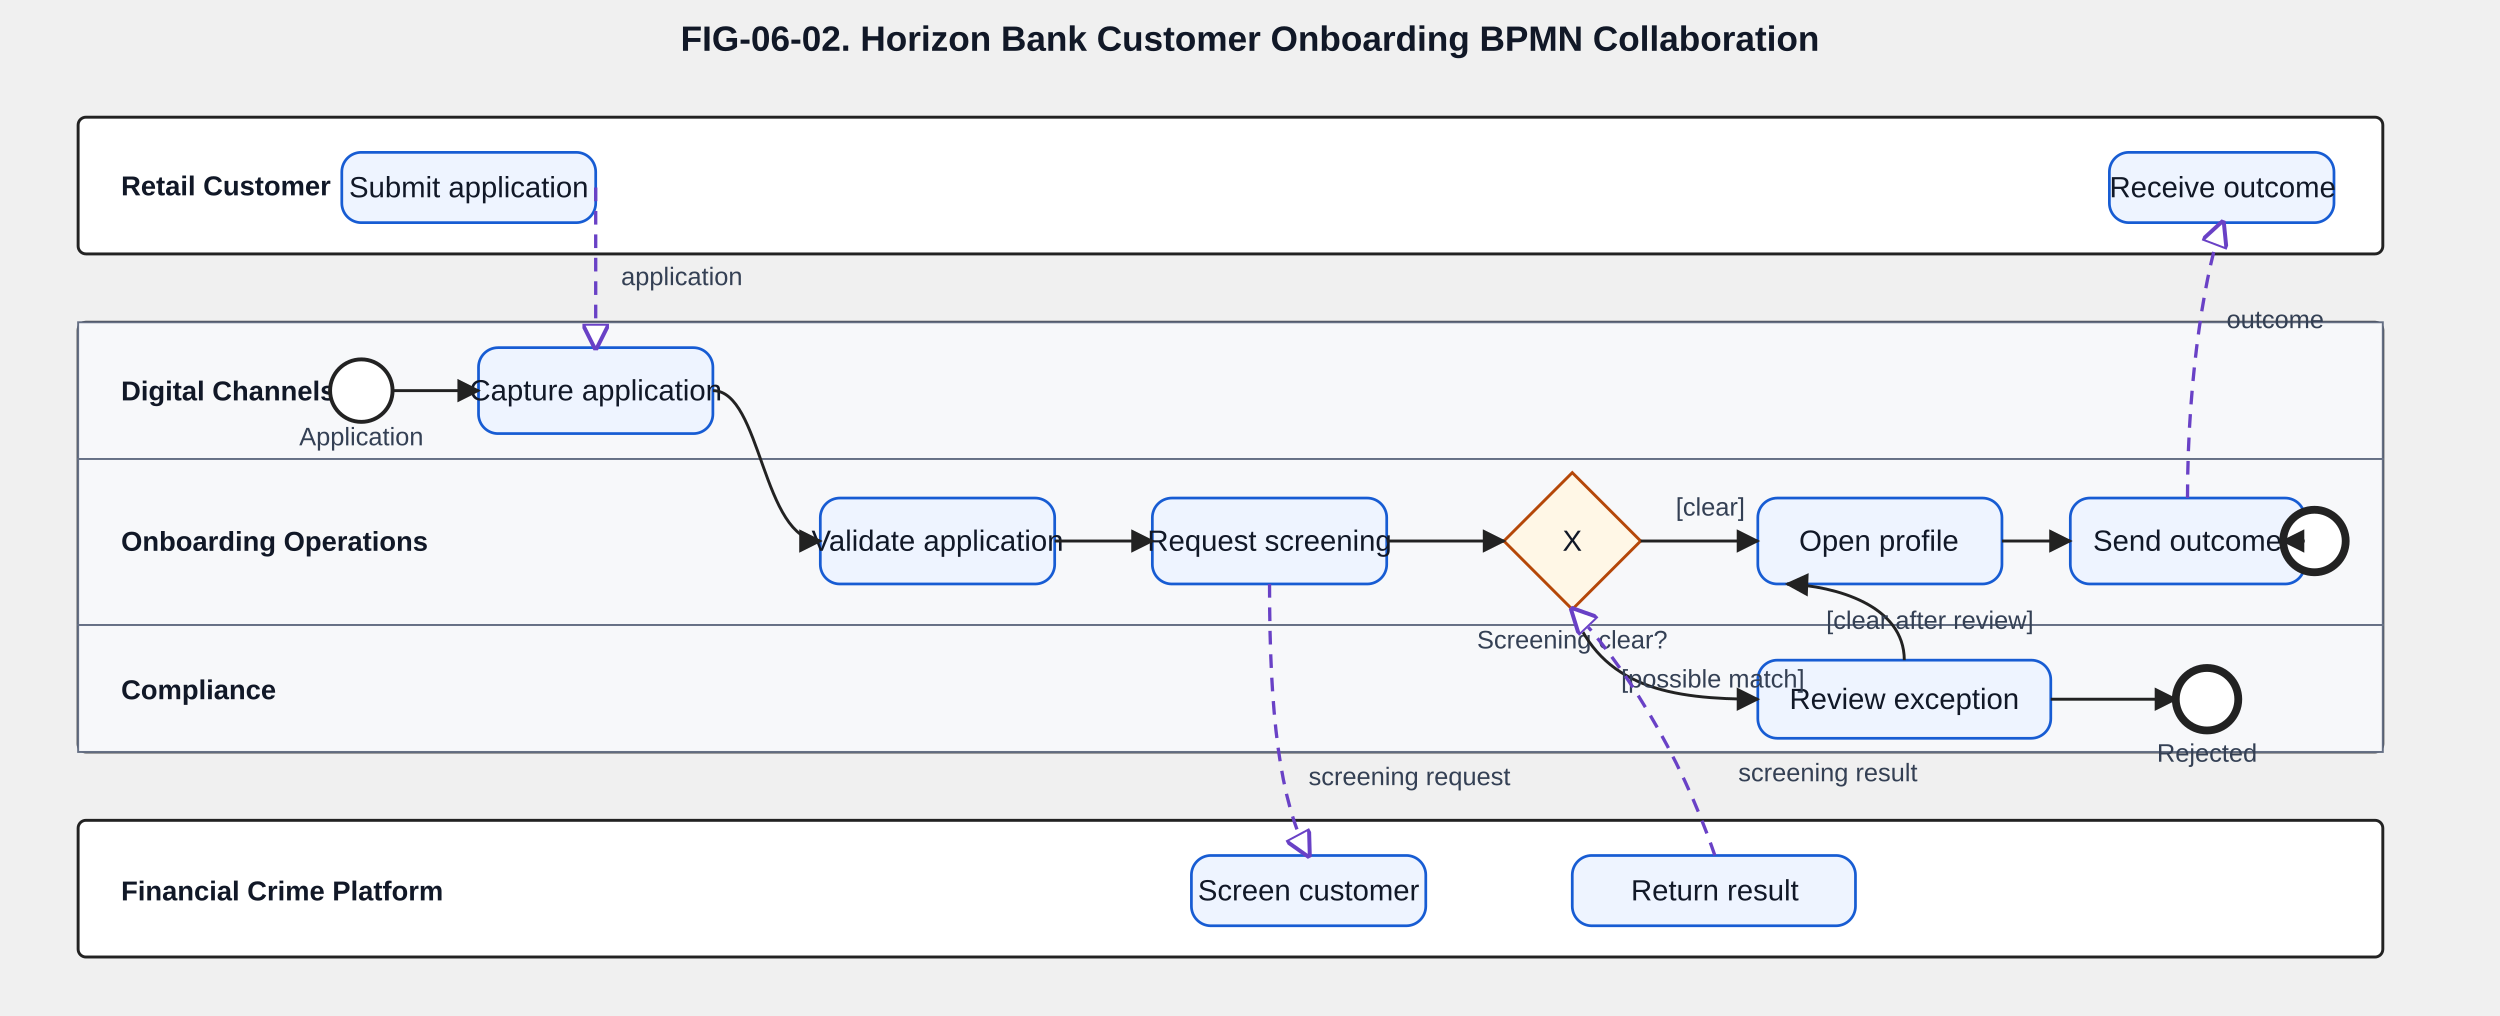
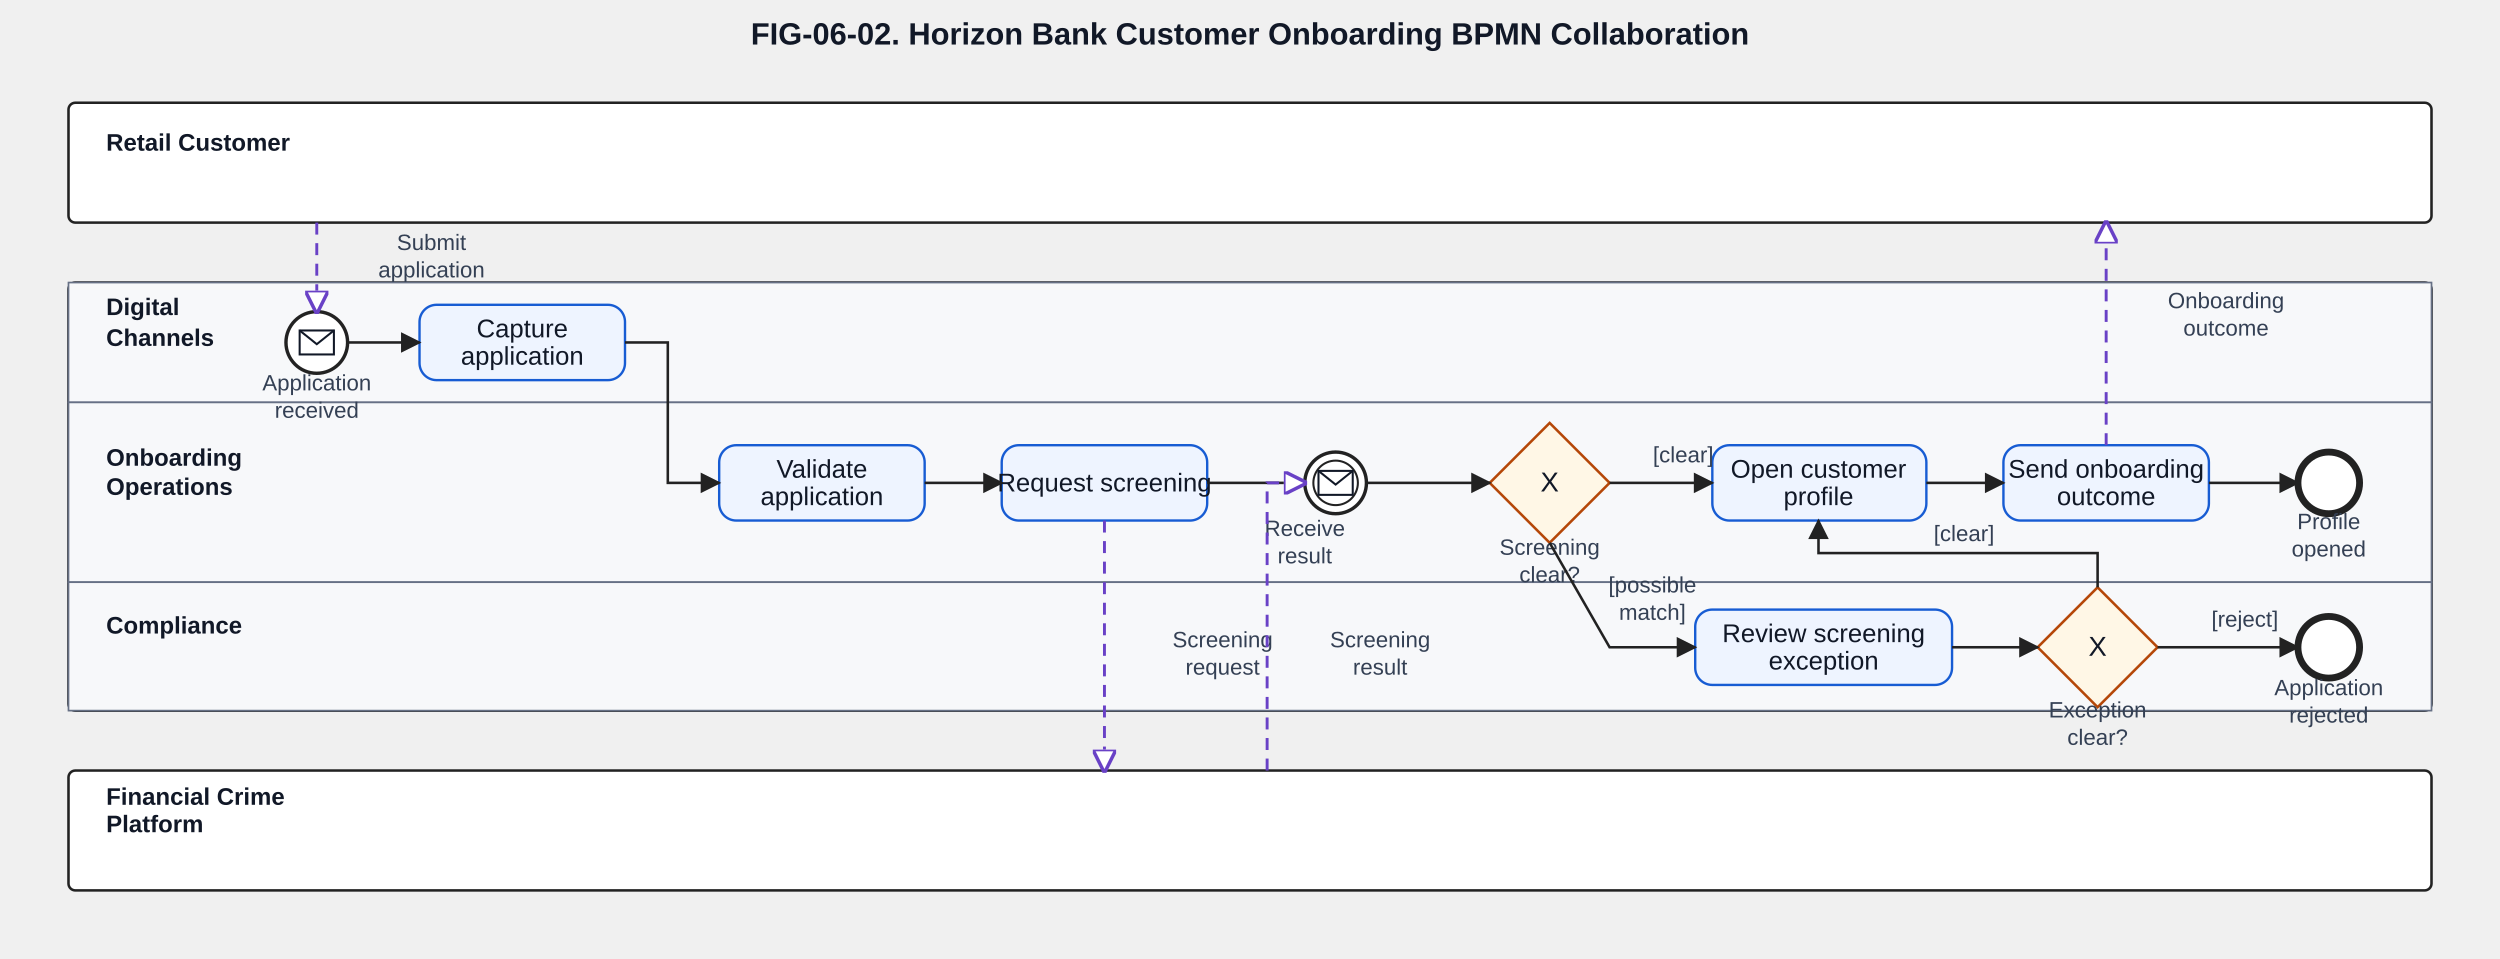
- <svg xmlns="http://www.w3.org/2000/svg" width="1280" height="520" viewBox="0 0 1280 520" role="img" aria-labelledby="title desc">
+ <svg xmlns="http://www.w3.org/2000/svg" width="1460" height="560" viewBox="0 0 1460 560" role="img" aria-labelledby="title desc">
  <defs>
    <marker id="arrow" viewBox="0 0 10 10" refX="9" refY="5" markerWidth="8" markerHeight="8" orient="auto-start-reverse">
      <path d="M 0 0 L 10 5 L 0 10 z" fill="#222" />
    </marker>
    <marker id="msgArrow" viewBox="0 0 10 10" refX="9" refY="5" markerWidth="8" markerHeight="8" orient="auto-start-reverse">
      <path d="M 0 0 L 10 5 L 0 10 z" fill="#ffffff" stroke="#6941c6" stroke-width="1.5" />
    </marker>
    <style>
      .pool { fill:#ffffff; stroke:#222; stroke-width:1.5; }
      .lane { fill:#f7f8fa; stroke:#667085; stroke-width:1; }
      .task { fill:#eef4ff; stroke:#175cd3; stroke-width:1.4; }
      .event { fill:#ffffff; stroke:#222; stroke-width:2; }
+       .innerEvent { fill:none; stroke:#222; stroke-width:1.2; }
      .end { fill:#ffffff; stroke:#222; stroke-width:4; }
      .gateway { fill:#fff7e6; stroke:#b54708; stroke-width:1.5; }
      .flow { stroke:#222; stroke-width:1.5; fill:none; marker-end:url(#arrow); }
      .message { stroke:#6941c6; stroke-width:1.7; stroke-dasharray:7 5; fill:none; marker-end:url(#msgArrow); }
      .label { font: 15px Arial, sans-serif; fill:#111827; }
      .small { font: 13px Arial, sans-serif; fill:#344054; }
      .title { font: bold 18px Arial, sans-serif; fill:#111827; }
      .poolText { font: bold 14px Arial, sans-serif; fill:#111827; }
+       .gatewayMarker { font: 16px Arial, sans-serif; fill:#111827; }
+       .eventMarker, .eventMarkerCircle { fill:none; stroke:#111827; stroke-width:1.3; }
+       .messageIcon { fill:#ffffff; stroke:#111827; stroke-width:1.2; }
+       .iconLine, .timerHand, .timerIcon { fill:none; stroke:#111827; stroke-width:1.2; }
    </style>
  </defs>
-   <text x="640" y="26" text-anchor="middle" class="title">FIG-06-02. Horizon Bank Customer Onboarding BPMN Collaboration</text>
-   <rect x="40" y="60" width="1180" height="70" rx="4" class="pool" />
-   <text x="62" y="100" class="poolText">Retail Customer</text>
-   <rect x="175" y="78" width="130" height="36" rx="10" class="task" />
-   <text x="240" y="101" text-anchor="middle" class="label">Submit application</text>
-   <rect x="1080" y="78" width="115" height="36" rx="10" class="task" />
-   <text x="1138" y="101" text-anchor="middle" class="label">Receive outcome</text>
-   <rect x="40" y="165" width="1180" height="220" rx="4" class="pool" />
-   <rect x="40" y="165" width="1180" height="70" class="lane" />
-   <rect x="40" y="235" width="1180" height="85" class="lane" />
-   <rect x="40" y="320" width="1180" height="65" class="lane" />
-   <text x="62" y="205" class="poolText">Digital Channels</text>
-   <text x="62" y="282" class="poolText">Onboarding Operations</text>
-   <text x="62" y="358" class="poolText">Compliance</text>
-   <circle cx="185" cy="200" r="16" class="event" />
+   <text x="730" y="26" text-anchor="middle" class="title">FIG-06-02. Horizon Bank Customer Onboarding BPMN Collaboration</text>
+   <rect x="40" y="60" width="1380" height="70" rx="4" class="pool" />
+   <text x="62" y="88" text-anchor="start" class="poolText">Retail Customer</text>
+   <rect x="40" y="165" width="1380" height="250" rx="4" class="pool" />
+   <text x="62" y="283" text-anchor="start" class="poolText">Horizon Bank</text>
+   <rect x="40" y="165" width="1380" height="70" class="lane" />
+   <text x="62" y="184" text-anchor="start" class="poolText">Digital</text>
+   <text x="62" y="202" text-anchor="start" class="poolText">Channels</text>
+   <rect x="40" y="235" width="1380" height="105" class="lane" />
+   <text x="62" y="272" text-anchor="start" class="poolText">Onboarding</text>
+   <text x="62" y="289" text-anchor="start" class="poolText">Operations</text>
+   <rect x="40" y="340" width="1380" height="75" class="lane" />
+   <text x="62" y="370" text-anchor="start" class="poolText">Compliance</text>
+   <rect x="40" y="450" width="1380" height="70" rx="4" class="pool" />
+   <text x="62" y="470" text-anchor="start" class="poolText">Financial Crime</text>
+   <text x="62" y="486" text-anchor="start" class="poolText">Platform</text>
+   <circle cx="185" cy="200" r="18" class="event" />
+   <rect x="175" y="193" width="20" height="14" class="messageIcon" />
+   <path d="M175 193 L185 201 L195 193" class="iconLine" />
  <text x="185" y="228" text-anchor="middle" class="small">Application</text>
+   <text x="185" y="244" text-anchor="middle" class="small">received</text>
  <rect x="245" y="178" width="120" height="44" rx="10" class="task" />
-   <text x="305" y="205" text-anchor="middle" class="label">Capture application</text>
-   <rect x="420" y="255" width="120" height="44" rx="10" class="task" />
-   <text x="480" y="282" text-anchor="middle" class="label">Validate application</text>
-   <rect x="590" y="255" width="120" height="44" rx="10" class="task" />
-   <text x="650" y="282" text-anchor="middle" class="label">Request screening</text>
-   <polygon points="770,277 805,242 840,277 805,312" class="gateway" />
-   <text x="805" y="282" text-anchor="middle" class="label">X</text>
-   <text x="805" y="332" text-anchor="middle" class="small">Screening clear?</text>
-   <rect x="900" y="255" width="125" height="44" rx="10" class="task" />
-   <text x="962" y="282" text-anchor="middle" class="label">Open profile</text>
-   <rect x="1060" y="255" width="120" height="44" rx="10" class="task" />
-   <text x="1120" y="282" text-anchor="middle" class="label">Send outcome</text>
-   <circle cx="1185" cy="277" r="16" class="end" />
-   <rect x="900" y="338" width="150" height="40" rx="10" class="task" />
-   <text x="975" y="363" text-anchor="middle" class="label">Review exception</text>
-   <circle cx="1130" cy="358" r="16" class="end" />
-   <text x="1130" y="390" text-anchor="middle" class="small">Rejected</text>
-   <rect x="40" y="420" width="1180" height="70" rx="4" class="pool" />
-   <text x="62" y="461" class="poolText">Financial Crime Platform</text>
-   <rect x="610" y="438" width="120" height="36" rx="10" class="task" />
-   <text x="670" y="461" text-anchor="middle" class="label">Screen customer</text>
-   <rect x="805" y="438" width="145" height="36" rx="10" class="task" />
-   <text x="878" y="461" text-anchor="middle" class="label">Return result</text>
-   <path d="M201 200 L245 200" class="flow" />
-   <path d="M365 200 C390 200 390 277 420 277" class="flow" />
-   <path d="M540 277 L590 277" class="flow" />
-   <path d="M710 277 L770 277" class="flow" />
-   <path d="M840 277 L900 277" class="flow" />
-   <text x="858" y="264" class="small">[clear]</text>
-   <path d="M1025 277 L1060 277" class="flow" />
-   <path d="M1180 277 L1169 277" class="flow" />
-   <path d="M805 312 C820 352 855 358 900 358" class="flow" />
-   <text x="830" y="352" class="small">[possible match]</text>
-   <path d="M1050 358 L1114 358" class="flow" />
-   <path d="M975 338 C975 310 940 300 915 299" class="flow" />
-   <text x="935" y="322" class="small">[clear after review]</text>
-   <path d="M305 96 C305 135 305 160 305 178" class="message" />
-   <text x="318" y="146" class="small">application</text>
-   <path d="M650 299 C650 365 655 410 670 438" class="message" />
-   <text x="670" y="402" class="small">screening request</text>
-   <path d="M878 438 C860 385 830 338 805 312" class="message" />
-   <text x="890" y="400" class="small">screening result</text>
-   <path d="M1120 255 C1120 190 1130 135 1138 114" class="message" />
-   <text x="1140" y="168" class="small">outcome</text>
+   <text x="305" y="197" text-anchor="middle" class="label">Capture</text>
+   <text x="305" y="213" text-anchor="middle" class="label">application</text>
+   <rect x="420" y="260" width="120" height="44" rx="10" class="task" />
+   <text x="480" y="279" text-anchor="middle" class="label">Validate</text>
+   <text x="480" y="295" text-anchor="middle" class="label">application</text>
+   <rect x="585" y="260" width="120" height="44" rx="10" class="task" />
+   <text x="645" y="287" text-anchor="middle" class="label">Request screening</text>
+   <circle cx="780" cy="282" r="18" class="event" />
+   <circle cx="780" cy="282" r="13" class="innerEvent" />
+   <rect x="770" y="275" width="20" height="14" class="messageIcon" />
+   <path d="M770 275 L780 283 L790 275" class="iconLine" />
+   <text x="762" y="313" text-anchor="middle" class="small">Receive</text>
+   <text x="762" y="329" text-anchor="middle" class="small">result</text>
+   <polygon points="905,247 940,282 905,317 870,282" class="gateway" />
+   <text x="905" y="287" text-anchor="middle" class="gatewayMarker">X</text>
+   <text x="905" y="324" text-anchor="middle" class="small">Screening</text>
+   <text x="905" y="340" text-anchor="middle" class="small">clear?</text>
+   <rect x="1000" y="260" width="125" height="44" rx="10" class="task" />
+   <text x="1062" y="279" text-anchor="middle" class="label">Open customer</text>
+   <text x="1062" y="295" text-anchor="middle" class="label">profile</text>
+   <rect x="1170" y="260" width="120" height="44" rx="10" class="task" />
+   <text x="1230" y="279" text-anchor="middle" class="label">Send onboarding</text>
+   <text x="1230" y="295" text-anchor="middle" class="label">outcome</text>
+   <circle cx="1360" cy="282" r="18" class="end" />
+   <text x="1360" y="309" text-anchor="middle" class="small">Profile</text>
+   <text x="1360" y="325" text-anchor="middle" class="small">opened</text>
+   <rect x="990" y="356" width="150" height="44" rx="10" class="task" />
+   <text x="1065" y="375" text-anchor="middle" class="label">Review screening</text>
+   <text x="1065" y="391" text-anchor="middle" class="label">exception</text>
+   <polygon points="1225,343 1260,378 1225,413 1190,378" class="gateway" />
+   <text x="1225" y="383" text-anchor="middle" class="gatewayMarker">X</text>
+   <text x="1225" y="419" text-anchor="middle" class="small">Exception</text>
+   <text x="1225" y="435" text-anchor="middle" class="small">clear?</text>
+   <circle cx="1360" cy="378" r="18" class="end" />
+   <text x="1360" y="406" text-anchor="middle" class="small">Application</text>
+   <text x="1360" y="422" text-anchor="middle" class="small">rejected</text>
+   <path d="M203 200 L245 200" class="flow" />
+   <path d="M365 200 L390 200 L390 282 L420 282" class="flow" />
+   <path d="M540 282 L585 282" class="flow" />
+   <path d="M705 282 L762 282" class="flow" />
+   <path d="M798 282 L870 282" class="flow" />
+   <path d="M940 282 L1000 282" class="flow" />
+   <text x="983" y="270" text-anchor="middle" class="small">[clear]</text>
+   <path d="M905 317 L940 378 L990 378" class="flow" />
+   <text x="965" y="346" text-anchor="middle" class="small">[possible</text>
+   <text x="965" y="362" text-anchor="middle" class="small">match]</text>
+   <path d="M1125 282 L1170 282" class="flow" />
+   <path d="M1290 282 L1342 282" class="flow" />
+   <path d="M1140 378 L1190 378" class="flow" />
+   <path d="M1225 343 L1225 323 L1062 323 L1062 304" class="flow" />
+   <text x="1147" y="316" text-anchor="middle" class="small">[clear]</text>
+   <path d="M1260 378 L1342 378" class="flow" />
+   <text x="1311" y="366" text-anchor="middle" class="small">[reject]</text>
+   <path d="M185 130 L185 182" class="message" />
+   <text x="252" y="146" text-anchor="middle" class="small">Submit</text>
+   <text x="252" y="162" text-anchor="middle" class="small">application</text>
+   <path d="M645 304 L645 450" class="message" />
+   <text x="714" y="378" text-anchor="middle" class="small">Screening</text>
+   <text x="714" y="394" text-anchor="middle" class="small">request</text>
+   <path d="M740 450 L740 282 L762 282" class="message" />
+   <text x="806" y="378" text-anchor="middle" class="small">Screening</text>
+   <text x="806" y="394" text-anchor="middle" class="small">result</text>
+   <path d="M1230 260 L1230 130" class="message" />
+   <text x="1300" y="180" text-anchor="middle" class="small">Onboarding</text>
+   <text x="1300" y="196" text-anchor="middle" class="small">outcome</text>
</svg>
